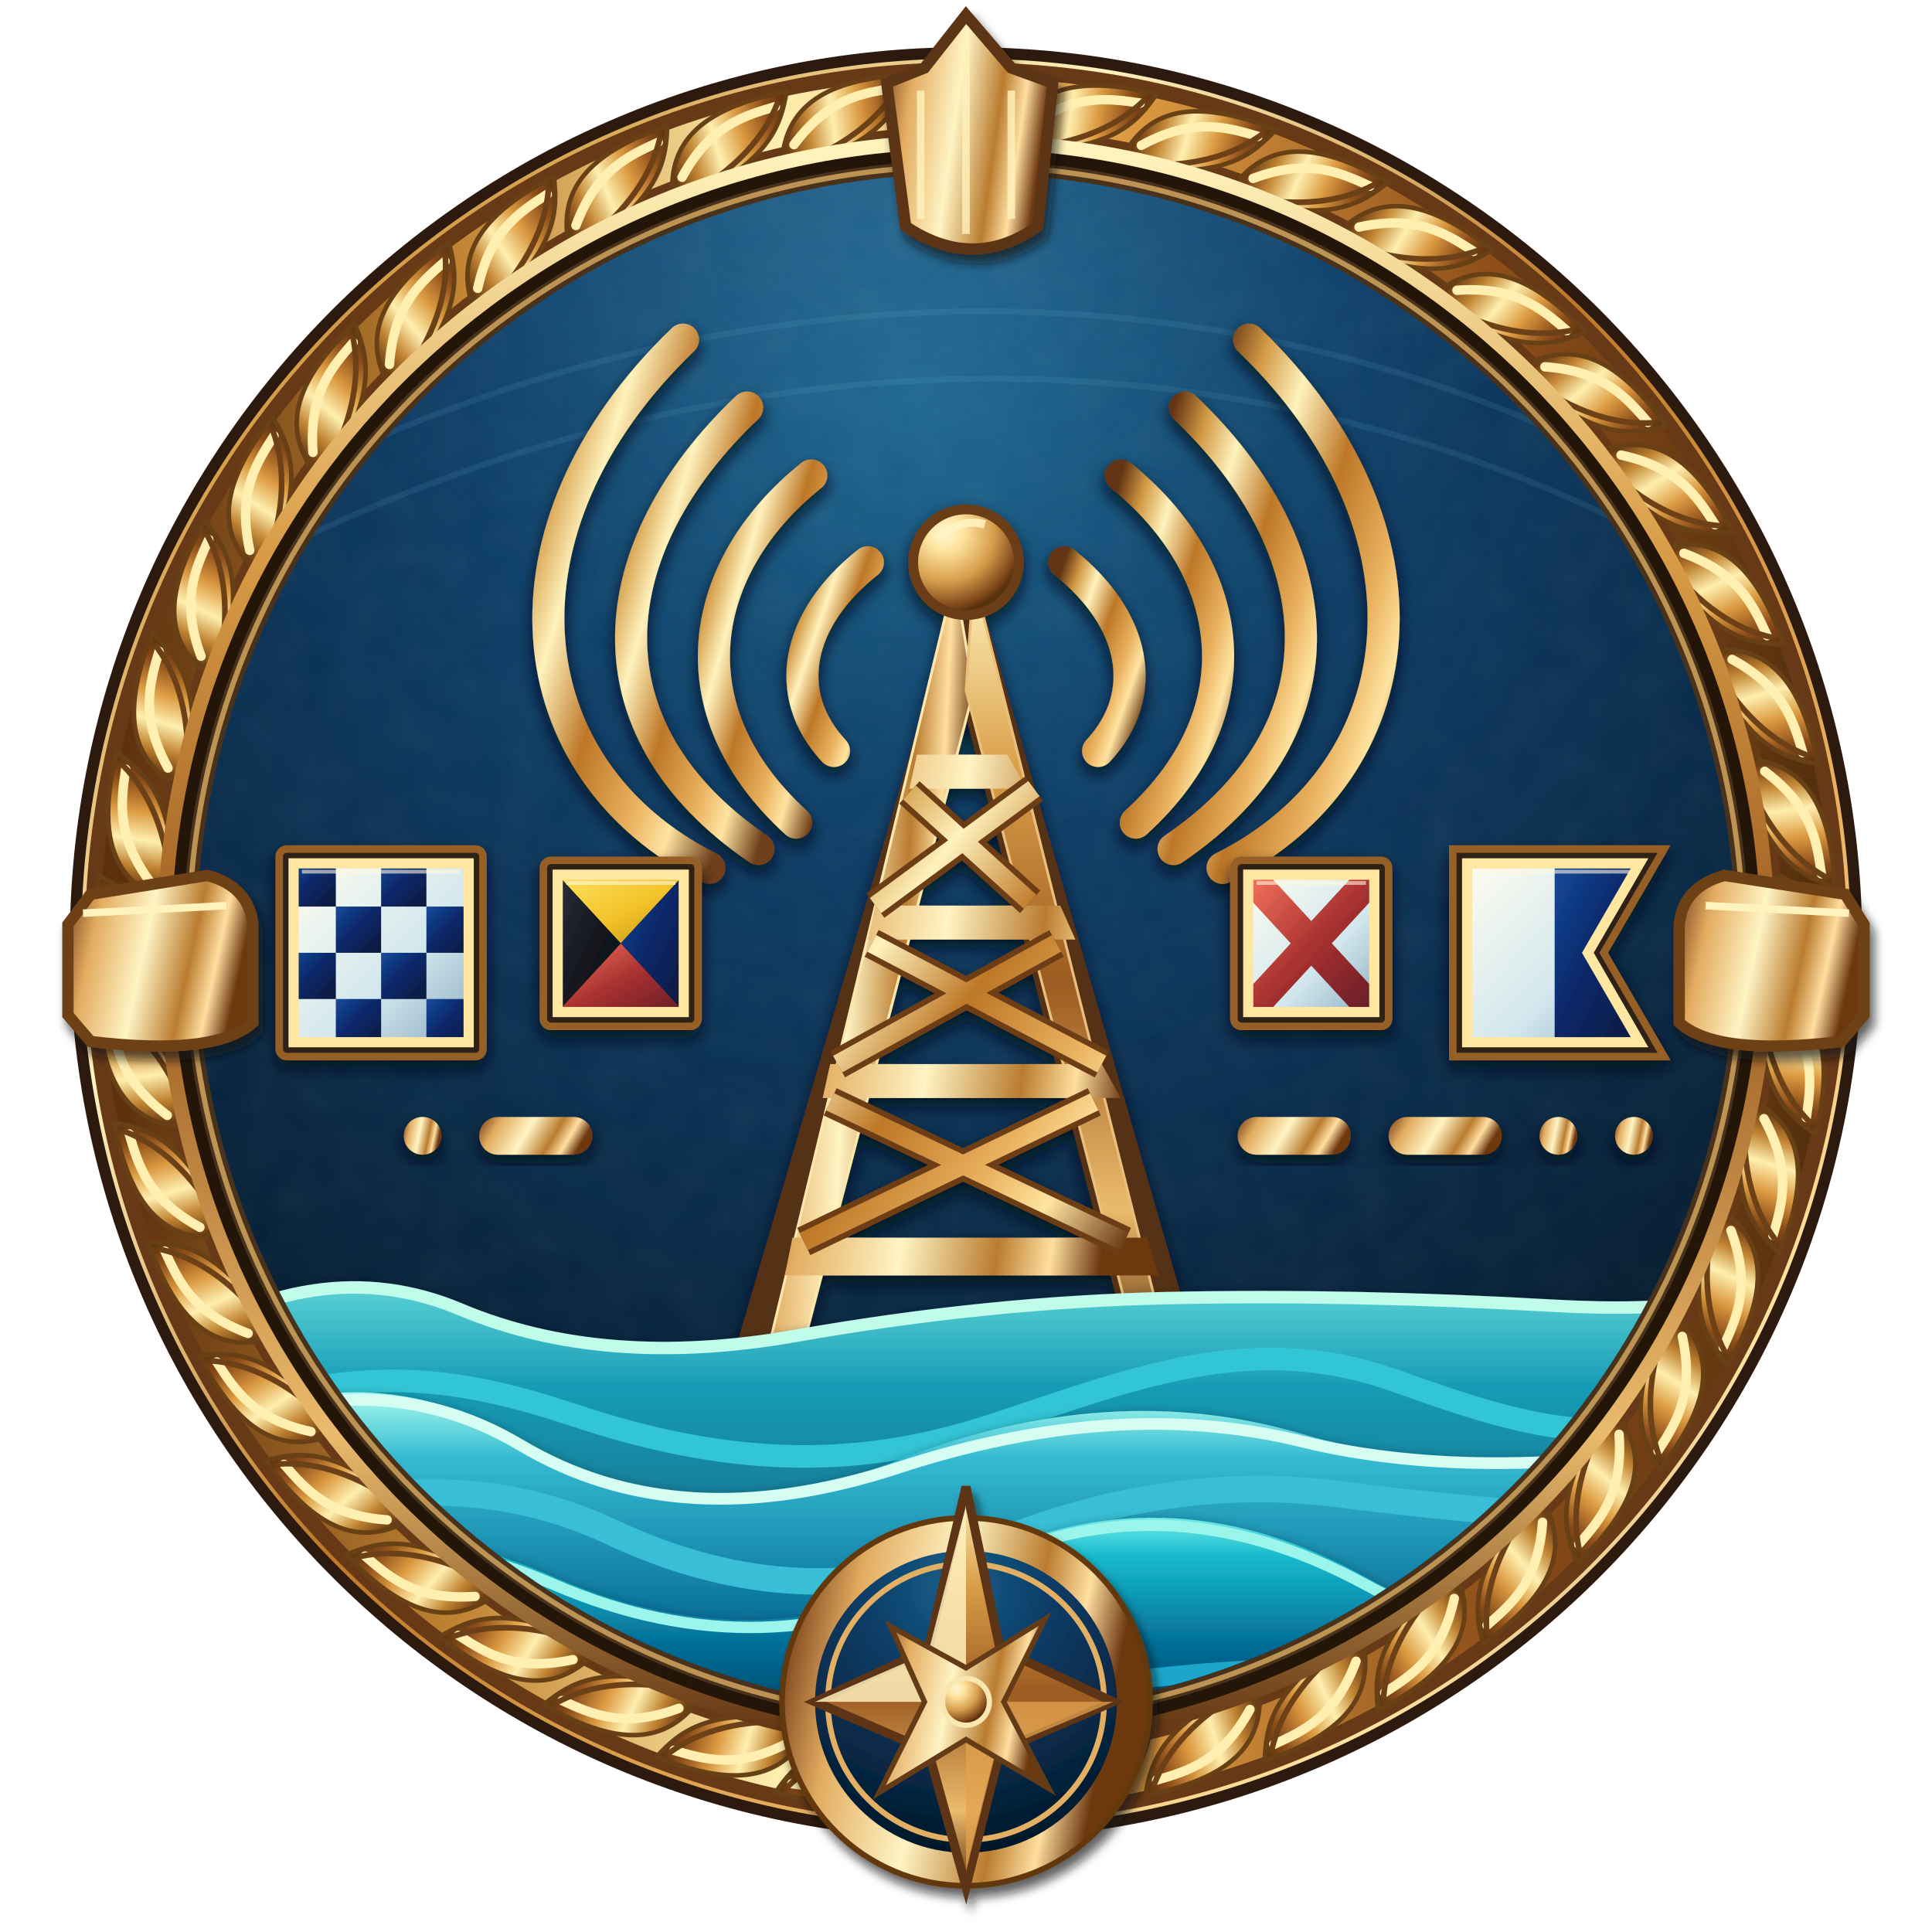
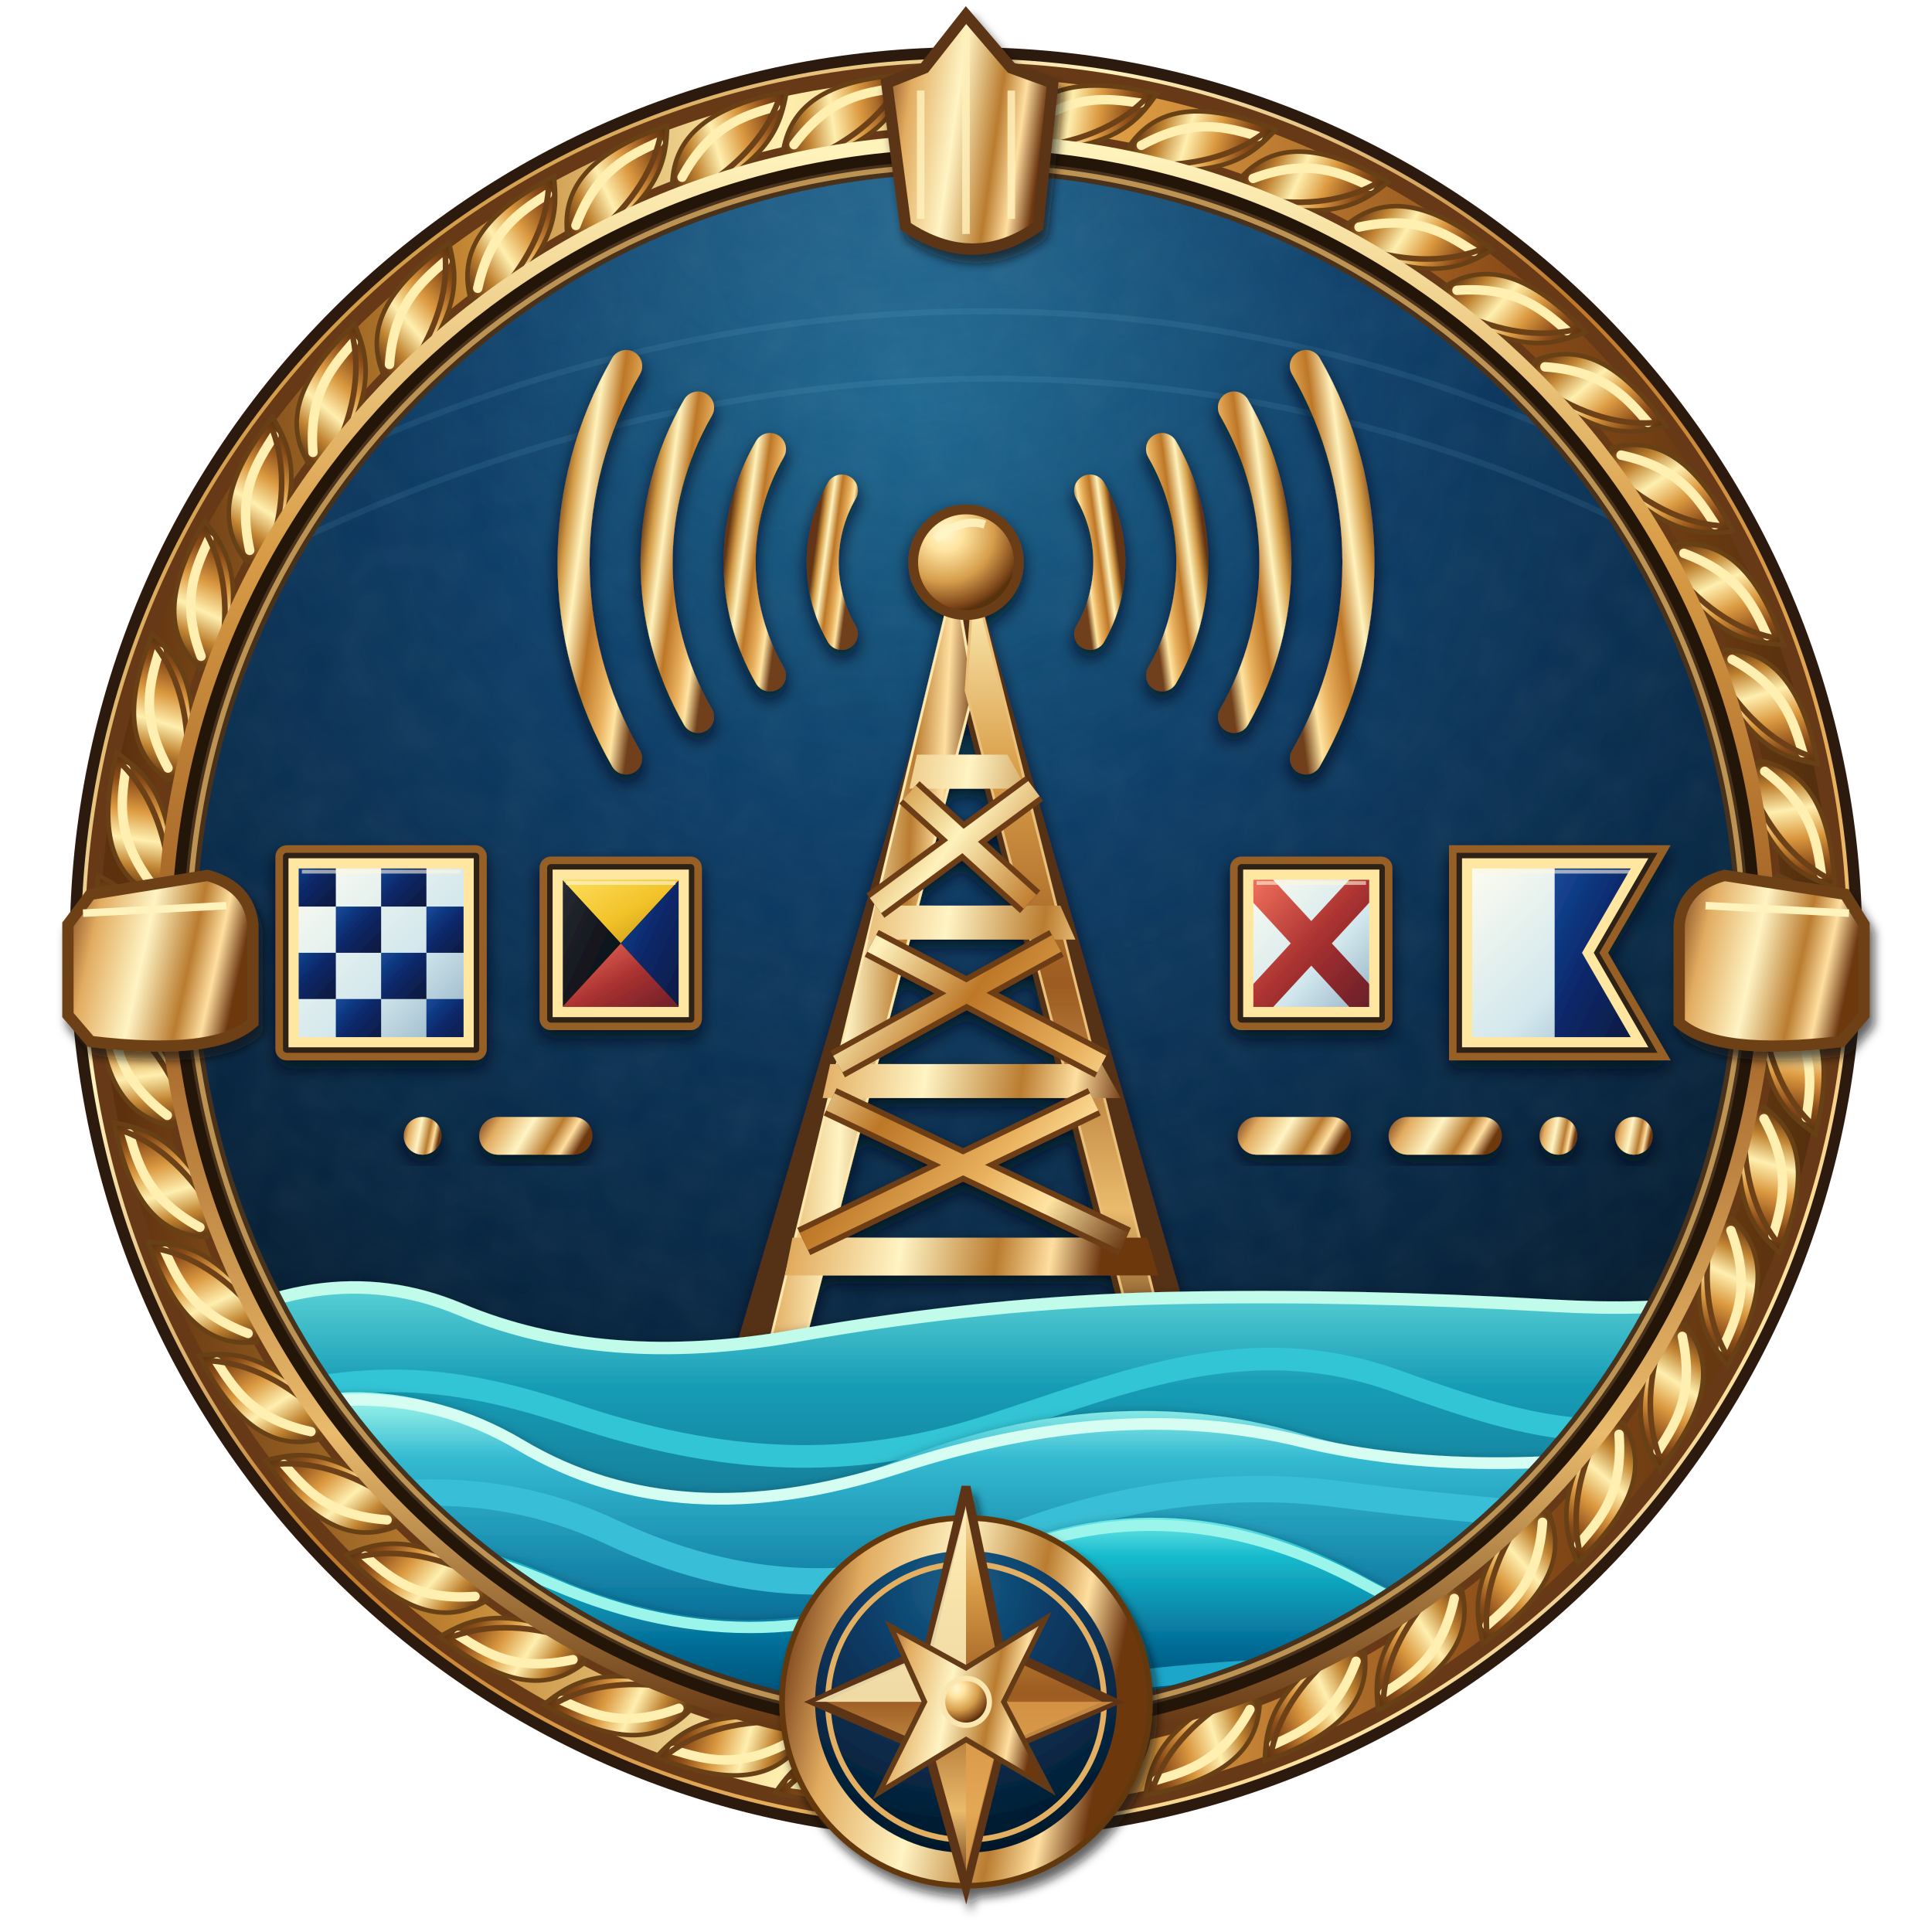
<svg xmlns="http://www.w3.org/2000/svg" viewBox="0 0 512 512" role="img" aria-labelledby="badge-title badge-desc">
  <defs>
    <radialGradient id="enamel" cx=".47" cy=".15" r=".87">
      <stop stop-color="#17618a" />
      <stop offset=".34" stop-color="#0b3b65" />
      <stop offset=".75" stop-color="#06233d" />
      <stop offset="1" stop-color="#03131f" />
    </radialGradient>
    <radialGradient id="surface-light" cx=".45" cy="-.06" r=".83">
      <stop stop-color="#7bc9ed" stop-opacity=".24" />
      <stop offset=".5" stop-color="#23608a" stop-opacity=".05" />
      <stop offset="1" stop-color="#092b48" stop-opacity="0" />
    </radialGradient>
    <linearGradient id="gold" x1="0" y1="0" x2="1" y2="1">
      <stop stop-color="#643512" />
      <stop offset=".14" stop-color="#d29a45" />
      <stop offset=".29" stop-color="#fff2bc" />
      <stop offset=".49" stop-color="#bd7727" />
      <stop offset=".71" stop-color="#e9b15e" />
      <stop offset=".84" stop-color="#ffe4a1" />
      <stop offset="1" stop-color="#70401a" />
    </linearGradient>
    <linearGradient id="gold-top" x1="0" y1="0" x2="0" y2="1">
      <stop stop-color="#fff3bc" />
      <stop offset=".25" stop-color="#d99d47" />
      <stop offset=".52" stop-color="#9c5b21" />
      <stop offset=".81" stop-color="#eabb6c" />
      <stop offset="1" stop-color="#623512" />
    </linearGradient>
    <linearGradient id="gold-cross" x1="0" y1="0" x2="1" y2=".2">
      <stop stop-color="#743b17" />
      <stop offset=".2" stop-color="#e2ac60" />
      <stop offset=".48" stop-color="#fff4c4" />
      <stop offset=".73" stop-color="#ba7c30" />
      <stop offset=".87" stop-color="#ffdfa0" />
      <stop offset="1" stop-color="#6e3811" />
    </linearGradient>
    <linearGradient id="rope" x1="0" y1="0" x2="1" y2="0">
      <stop stop-color="#5d300e" />
      <stop offset=".2" stop-color="#c18432" />
      <stop offset=".39" stop-color="#ffefaf" />
      <stop offset=".6" stop-color="#db9940" />
      <stop offset=".82" stop-color="#8b4c18" />
      <stop offset="1" stop-color="#55300e" />
    </linearGradient>
    <linearGradient id="red" x1="0" y1="0" x2="1" y2="1">
      <stop stop-color="#fa7862" />
      <stop offset=".51" stop-color="#a93130" />
      <stop offset="1" stop-color="#601c28" />
    </linearGradient>
    <linearGradient id="blue" x1="0" y1="0" x2="1" y2="1">
      <stop stop-color="#174b9b" />
      <stop offset=".44" stop-color="#09296c" />
      <stop offset="1" stop-color="#071839" />
    </linearGradient>
    <linearGradient id="ivory" x1="0" y1="0" x2="1" y2="1">
      <stop stop-color="#fffdf0" />
      <stop offset=".6" stop-color="#d2e7ed" />
      <stop offset="1" stop-color="#8aabc0" />
    </linearGradient>
    <linearGradient id="sea-far" x1="0" y1="0" x2="0" y2="1">
      <stop stop-color="#6de1de" />
      <stop offset=".25" stop-color="#189cb6" />
      <stop offset="1" stop-color="#063656" />
    </linearGradient>
    <linearGradient id="sea-mid" x1="0" y1="0" x2="0" y2="1">
      <stop stop-color="#a6faec" />
      <stop offset=".17" stop-color="#34bad1" />
      <stop offset=".58" stop-color="#0a719a" />
      <stop offset="1" stop-color="#063653" />
    </linearGradient>
    <linearGradient id="sea-front" x1="0" y1="0" x2="0" y2="1">
      <stop stop-color="#6febea" />
      <stop offset=".15" stop-color="#16bacc" />
      <stop offset=".48" stop-color="#046e98" />
      <stop offset="1" stop-color="#062645" />
    </linearGradient>
    <radialGradient id="orb" cx=".3" cy=".22" r=".76">
      <stop stop-color="#fff8d1" />
      <stop offset=".23" stop-color="#ffe4a0" />
      <stop offset=".61" stop-color="#d69e4c" />
      <stop offset=".92" stop-color="#7d461a" />
      <stop offset="1" stop-color="#57300d" />
    </radialGradient>
    <linearGradient id="flag-yellow" x1="0" y1="0" x2="1" y2="1">
      <stop stop-color="#ffe365" />
      <stop offset=".55" stop-color="#f2c32a" />
      <stop offset="1" stop-color="#bd8d12" />
    </linearGradient>
    <linearGradient id="flag-black" x1="0" y1="0" x2="1" y2="1">
      <stop stop-color="#2c3038" />
      <stop offset=".55" stop-color="#13171e" />
      <stop offset="1" stop-color="#080c12" />
    </linearGradient>
    <clipPath id="small-flag-clip">
      <rect width="35" height="38" />
    </clipPath>
    <clipPath id="disc-clip">
      <circle cx="256" cy="250" r="204" />
    </clipPath>
    <filter id="depth" x="-25%" y="-25%" width="150%" height="155%">
      <feDropShadow dx="0" dy="2.2" stdDeviation="2.1" flood-color="#030e19" flood-opacity=".83" />
    </filter>
    <filter id="relief" x="-25%" y="-25%" width="150%" height="160%">
      <feDropShadow dx="1.2" dy="2.3" stdDeviation="1.3" flood-color="#100e10" flood-opacity=".68" />
    </filter>
    <filter id="enamel-grain" x="0" y="0" width="100%" height="100%">
      <feTurbulence type="fractalNoise" baseFrequency=".09" numOctaves="2" seed="7" result="noise" />
      <feColorMatrix in="noise" type="saturate" values="0" />
      <feComponentTransfer>
        <feFuncA type="linear" slope=".06" />
      </feComponentTransfer>
    </filter>
+     <g id="radio-wave-shape">
+       <path d="M223.091 130A38 38 0 0 0 223.091 168" />
+       <path d="M204.038 119A60 60 0 0 0 204.038 179" />
+       <path d="M184.986 108A82 82 0 0 0 184.986 190" />
+       <path d="M165.933 97A104 104 0 0 0 165.933 201" />
+     </g>
    <g id="rope-link">
      <path d="M238 35C242 23 253 18 274 20C270 28 265 36 242 40Z" fill="url(#rope)" stroke="#684016" stroke-width="1.2" />
      <path d="M241 34C252 23 261 23 270 23" fill="none" stroke="#fff0b2" stroke-width="2.5" stroke-linecap="round" />
      <path d="M242 39C255 36 265 30 271 22" fill="none" stroke="#6d4117" stroke-width="1.5" />
    </g>
  </defs>
  <style>
/* Layers remain independent for future earned-only timelines; this SVG contains no bitmap. */
@media (prefers-reduced-motion: no-preference) {
  svg:hover #signal-left { animation: receive 840ms ease-out 1; }
  svg:hover #signal-right { animation: receive 840ms ease-out 1 80ms; }
  svg:hover #compass-rose { animation: compass-light 880ms ease-out 1; }
}
@keyframes receive { 0% { opacity: .5 } 50% { opacity: 1; filter: brightness(1.16) } 100% { opacity: 1 } }
@keyframes compass-light { 0% { filter: brightness(.8) } 45% { filter: brightness(1.24) } 100% { filter: brightness(1) } }
</style>
  <g id="badge-body" data-layer="metal">
    <circle cx="256" cy="250" r="236" fill="#0b0d11" stroke="#2c1a0e" stroke-width="3" />
    <circle cx="256" cy="250" r="231" fill="#49321c" stroke="url(#gold)" stroke-width="7" />
    <circle cx="256" cy="250" r="223" fill="none" stroke="#4f2b10" stroke-width="19" />
  </g>
  <g id="rope-border" data-layer="braided-rim">
    <circle cx="256" cy="250" r="223" fill="none" stroke="#673917" stroke-width="21" />
    <circle cx="256" cy="250" r="223" fill="none" stroke="url(#rope)" stroke-width="13" />
    <use href="#rope-link" transform="rotate(0.000 256 250)" />
    <use href="#rope-link" transform="rotate(8.182 256 250)" />
    <use href="#rope-link" transform="rotate(16.364 256 250)" />
    <use href="#rope-link" transform="rotate(24.545 256 250)" />
    <use href="#rope-link" transform="rotate(32.727 256 250)" />
    <use href="#rope-link" transform="rotate(40.909 256 250)" />
    <use href="#rope-link" transform="rotate(49.091 256 250)" />
    <use href="#rope-link" transform="rotate(57.273 256 250)" />
    <use href="#rope-link" transform="rotate(65.455 256 250)" />
    <use href="#rope-link" transform="rotate(73.636 256 250)" />
    <use href="#rope-link" transform="rotate(81.818 256 250)" />
    <use href="#rope-link" transform="rotate(90.000 256 250)" />
    <use href="#rope-link" transform="rotate(98.182 256 250)" />
    <use href="#rope-link" transform="rotate(106.364 256 250)" />
    <use href="#rope-link" transform="rotate(114.545 256 250)" />
    <use href="#rope-link" transform="rotate(122.727 256 250)" />
    <use href="#rope-link" transform="rotate(130.909 256 250)" />
    <use href="#rope-link" transform="rotate(139.091 256 250)" />
    <use href="#rope-link" transform="rotate(147.273 256 250)" />
    <use href="#rope-link" transform="rotate(155.455 256 250)" />
    <use href="#rope-link" transform="rotate(163.636 256 250)" />
    <use href="#rope-link" transform="rotate(171.818 256 250)" />
    <use href="#rope-link" transform="rotate(180.000 256 250)" />
    <use href="#rope-link" transform="rotate(188.182 256 250)" />
    <use href="#rope-link" transform="rotate(196.364 256 250)" />
    <use href="#rope-link" transform="rotate(204.545 256 250)" />
    <use href="#rope-link" transform="rotate(212.727 256 250)" />
    <use href="#rope-link" transform="rotate(220.909 256 250)" />
    <use href="#rope-link" transform="rotate(229.091 256 250)" />
    <use href="#rope-link" transform="rotate(237.273 256 250)" />
    <use href="#rope-link" transform="rotate(245.455 256 250)" />
    <use href="#rope-link" transform="rotate(253.636 256 250)" />
    <use href="#rope-link" transform="rotate(261.818 256 250)" />
    <use href="#rope-link" transform="rotate(270.000 256 250)" />
    <use href="#rope-link" transform="rotate(278.182 256 250)" />
    <use href="#rope-link" transform="rotate(286.364 256 250)" />
    <use href="#rope-link" transform="rotate(294.545 256 250)" />
    <use href="#rope-link" transform="rotate(302.727 256 250)" />
    <use href="#rope-link" transform="rotate(310.909 256 250)" />
    <use href="#rope-link" transform="rotate(319.091 256 250)" />
    <use href="#rope-link" transform="rotate(327.273 256 250)" />
    <use href="#rope-link" transform="rotate(335.455 256 250)" />
    <use href="#rope-link" transform="rotate(343.636 256 250)" />
    <use href="#rope-link" transform="rotate(351.818 256 250)" />
    <circle cx="256" cy="250" r="210" fill="none" stroke="#241509" stroke-width="5" />
    <circle cx="256" cy="250" r="212.5" fill="none" stroke="url(#gold-top)" stroke-width="3.8" />
    <circle cx="256" cy="250" r="206" fill="none" stroke="#efbd6b" stroke-opacity=".7" stroke-width="1.4" />
  </g>
  <g id="enamel-field" data-layer="background" clip-path="url(#disc-clip)">
    <circle cx="256" cy="250" r="204" fill="url(#enamel)" />
    <circle cx="256" cy="250" r="204" fill="url(#surface-light)" />
    <circle cx="256" cy="250" r="204" filter="url(#enamel-grain)" />
    <path d="M45 144 C183 62 341 62 467 144 M54 156 C192 80 344 84 460 155 M124 55 Q256 32 384 59" stroke="#82cbe6" stroke-width="1.6" opacity=".1" fill="none" />
  </g>
  <g id="mast-assembly" data-layer="mast" filter="url(#depth)">
    <path d="M254 156L193 364H210L256 190L301 364H319L259 156Z" fill="#543219" />
    <path d="M253 153L203 360H212L258 183Z" fill="url(#gold-cross)" stroke="#fce7ac" stroke-width=".7" />
    <path d="M258 153L310 360H302L256 183Z" fill="url(#gold-top)" stroke="#e9bf79" stroke-width=".7" />
    <path d="M243 200H267L272 209H241Z M232 240H281L285 249H230Z M220 282H292L297 291H218Z M210 328H304L307 338H208Z" fill="url(#gold-cross)" />
    <path d="M241 210L273 239 M274 209L232 240 M231 250L292 282 M280 250L222 282 M220 292L298 329 M290 292L213 329" stroke="#6d3e18" stroke-width="8" fill="none" />
    <path d="M241 210L273 239 M274 209L232 240 M231 250L292 282 M280 250L222 282 M220 292L298 329 M290 292L213 329" stroke="url(#gold)" stroke-width="5" fill="none" />
    <circle cx="256" cy="149" r="14" fill="url(#orb)" stroke="#6b3e18" stroke-width="2.6" />
    <path d="M248 143Q255 137 261 139" fill="none" stroke="#fff4c4" stroke-width="2.2" opacity=".85" />
  </g>
  <g id="signal-arcs" data-layer="radio-signals" fill="none" stroke="url(#gold)" stroke-width="8.5" stroke-linecap="round" filter="url(#depth)">
    <g id="signal-left">
-       <path d="M230 149 C211 164 207 184 221 199" />
-       <path d="M215 126C185 150 178 188 211 218" />
-       <path d="M198 108C159 145 154 193 201 225" />
-       <path d="M181 90C129 140 136 204 188 230" />
-     </g>
-     <g id="signal-right">
-       <path d="M282 149C301 164 305 184 291 199" />
-       <path d="M297 126C327 150 334 188 301 218" />
-       <path d="M314 108C353 145 358 193 311 225" />
-       <path d="M331 90C383 140 376 204 324 230" />
+       <use href="#radio-wave-shape" />
+     </g>
+     <g id="signal-right" transform="translate(512 0) scale(-1 1)">
+       <use href="#radio-wave-shape" />
    </g>
  </g>
  <g id="signal-flags" data-layer="flags" filter="url(#depth)">
    <g id="flag-november" data-letter="N" transform="translate(77 228)">
      <rect x="-3" y="-3" width="54" height="55" rx="2" fill="#2d2017" stroke="#965e28" stroke-width="2" />
      <rect width="48" height="49" fill="url(#ivory)" />
      <rect x="0" y="0" width="12" height="12.25" fill="url(#blue)" />
      <rect x="24" y="0" width="12" height="12.25" fill="url(#blue)" />
      <rect x="12" y="12.25" width="12" height="12.25" fill="url(#blue)" />
      <rect x="36" y="12.25" width="12" height="12.25" fill="url(#blue)" />
      <rect x="0" y="24.5" width="12" height="12.25" fill="url(#blue)" />
      <rect x="24" y="24.5" width="12" height="12.25" fill="url(#blue)" />
      <rect x="12" y="36.75" width="12" height="12.25" fill="url(#blue)" />
      <rect x="36" y="36.75" width="12" height="12.25" fill="url(#blue)" />
      <rect x=".8" y=".8" width="46.4" height="47.4" fill="none" stroke="#ffe7a1" stroke-width="2.7" />
      <path d="M3 3H45" stroke="#fff6df" stroke-width="1" opacity=".6" />
    </g>
    <g id="flag-zulu" data-letter="Z" transform="translate(147 231)">
      <rect x="-3" y="-3" width="41" height="44" rx="2" fill="#2d2017" stroke="#965e28" stroke-width="2" />
      <path data-colour="yellow" d="M0 0H35L17.5 19Z" fill="url(#flag-yellow)" />
      <path data-colour="blue" d="M35 0V38L17.5 19Z" fill="url(#blue)" />
      <path data-colour="red" d="M35 38H0L17.5 19Z" fill="url(#red)" />
      <path data-colour="black" d="M0 38V0L17.5 19Z" fill="url(#flag-black)" />
      <rect x=".8" y=".8" width="33.4" height="36.4" fill="none" stroke="#ffe7a1" stroke-width="2.7" />
      <path d="M3 3H32" stroke="#fff6df" stroke-width="1" opacity=".6" />
    </g>
    <g id="flag-victor" data-letter="V" transform="translate(330 231)">
      <rect x="-3" y="-3" width="41" height="44" rx="2" fill="#2d2017" stroke="#965e28" stroke-width="2" />
      <rect width="35" height="38" fill="url(#ivory)" />
      <path d="M0 0L35 38M35 0L0 38" stroke="url(#red)" stroke-width="8" clip-path="url(#small-flag-clip)" />
      <rect x=".8" y=".8" width="33.4" height="36.4" fill="none" stroke="#ffe7a1" stroke-width="2.7" />
      <path d="M3 3H32" stroke="#fff6df" stroke-width="1" opacity=".6" />
    </g>
    <g id="flag-alfa" data-letter="A" transform="translate(388 228)">
      <path d="M-3 -3H53L37 24.5L53 52H-3Z" fill="#2d2017" stroke="#965e28" stroke-width="2" />
      <path d="M0 0H48L34 24.5L48 49H0Z" fill="url(#ivory)" />
      <path d="M24 0H48L34 24.5L48 49H24Z" fill="url(#blue)" />
      <path d="M.8 .8H46.5L32.8 24.5L46.5 48.2H.8Z" fill="none" stroke="#ffe7a1" stroke-width="2.7" />
      <path d="M3 3H44" stroke="#fff6df" stroke-width="1" opacity=".6" />
    </g>
  </g>
  <g id="morse-code" data-layer="morse" fill="url(#gold-cross)" filter="url(#depth)">
    <g id="morse-left" data-letter="A">
      <circle cx="112" cy="301" r="5" />
      <rect x="127" y="296" width="30" height="10" rx="5" />
    </g>
    <g id="morse-right" data-letter="Z">
      <rect x="328" y="296" width="30" height="10" rx="5" />
      <rect x="368" y="296" width="30" height="10" rx="5" />
      <circle cx="413" cy="301" r="5" />
      <circle cx="433" cy="301" r="5" />
    </g>
  </g>
  <g id="sea-waves" data-layer="layered-water" clip-path="url(#disc-clip)">
    <g id="wave-back" filter="url(#depth)">
      <path d="M42 358Q84 330 122 346T211 353T310 343T411 345T471 333L469 470H42Z" fill="url(#sea-far)" />
      <path d="M42 359Q84 331 122 347T211 354T310 344T411 346T471 335" fill="none" stroke="#c1fceb" stroke-width="3.3" />
      <path d="M44 378C90 363 113 362 152 375S225 390 262 378S331 352 370 366S430 385 464 369" fill="none" stroke="#30c5d6" stroke-width="6" />
    </g>
    <g id="wave-mid" filter="url(#depth)">
      <path d="M44 384Q94 355 138 382T238 387T345 380T462 379V471H43Z" fill="url(#sea-mid)" />
      <path d="M44 385Q96 358 138 383T238 389T345 382T463 381" fill="none" stroke="#d5fdf2" stroke-width="3.1" />
      <path d="M45 413Q111 382 162 406T261 410T355 396T467 405" fill="none" stroke="#38bed6" stroke-width="7" />
      <path d="M51 434Q113 405 160 427T260 433T356 423T467 424" fill="none" stroke="#aff8ec" stroke-width="3" opacity=".65" />
    </g>
    <g id="wave-front" filter="url(#depth)">
      <path d="M43 417Q92 394 147 418T255 415T362 418T470 402V472H42Z" fill="url(#sea-front)" />
      <path d="M43 420Q91 396 147 420T255 417T362 420T469 405" fill="none" stroke="#9cf5ea" stroke-width="3" />
      <path d="M46 451Q99 427 148 445T256 452T360 442T468 446" fill="none" stroke="#1aa6c9" stroke-width="5" />
      <path d="M47 462Q116 443 173 461T297 466T463 451" fill="none" stroke="#a3e4e2" stroke-width="2" opacity=".6" />
    </g>
  </g>
  <g id="rim-clasps" data-layer="metal-hardware" filter="url(#relief)">
    <g id="top-keeper">
      <path d="M235 22L245 18L256 4L268 18L279 22L275 60Q258 72 240 60Z" fill="url(#gold-cross)" stroke="#5c3513" stroke-width="3" />
      <path d="M244 24V58M268 24V58M256 8V62" fill="none" stroke="#fff1ba" stroke-width="2" opacity=".83" />
    </g>
    <g id="left-clasp">
      <path d="M24 237L55 232Q66 235 67 245V271Q57 280 24 276L18 269V245Z" fill="url(#gold-cross)" stroke="#6e4119" stroke-width="3" />
      <path d="M22 242L60 240" fill="none" stroke="#fff3bd" stroke-width="2" />
    </g>
    <g id="right-clasp">
      <path d="M489 237L457 232Q446 235 445 245V271Q455 280 488 276L494 269V245Z" fill="url(#gold-cross)" stroke="#6e4119" stroke-width="3" />
      <path d="M490 242L452 240" fill="none" stroke="#fff3bd" stroke-width="2" />
    </g>
  </g>
  <g id="compass-rose" data-layer="compass" filter="url(#relief)">
    <circle cx="256" cy="451" r="48" fill="#281a12" stroke="#633810" stroke-width="3" />
    <circle cx="256" cy="451" r="44" fill="url(#enamel)" stroke="url(#gold-cross)" stroke-width="8" />
    <circle cx="256" cy="451" r="36.6" fill="none" stroke="#e3af63" stroke-width="1.5" />
    <path d="M256 394L265 437L295 451L265 464L256 500L246 464L216 451L246 437Z" fill="url(#gold-top)" stroke="#5d3415" stroke-width="2.4" />
    <path d="M256 399L256 451L216 451L246 438Z" fill="#fff1be" opacity=".84" />
    <path d="M256 451L295 451L264 464L256 496Z" fill="#e3a14e" opacity=".75" />
    <path d="M236 431L256 442L277 429L266 451L278 474L256 461L233 475L245 451Z" fill="url(#gold-cross)" stroke="#633b17" stroke-width="1.4" />
    <circle cx="256" cy="451" r="6.2" fill="url(#orb)" stroke="#f9e6b0" stroke-width="1.4" />
  </g>
</svg>
